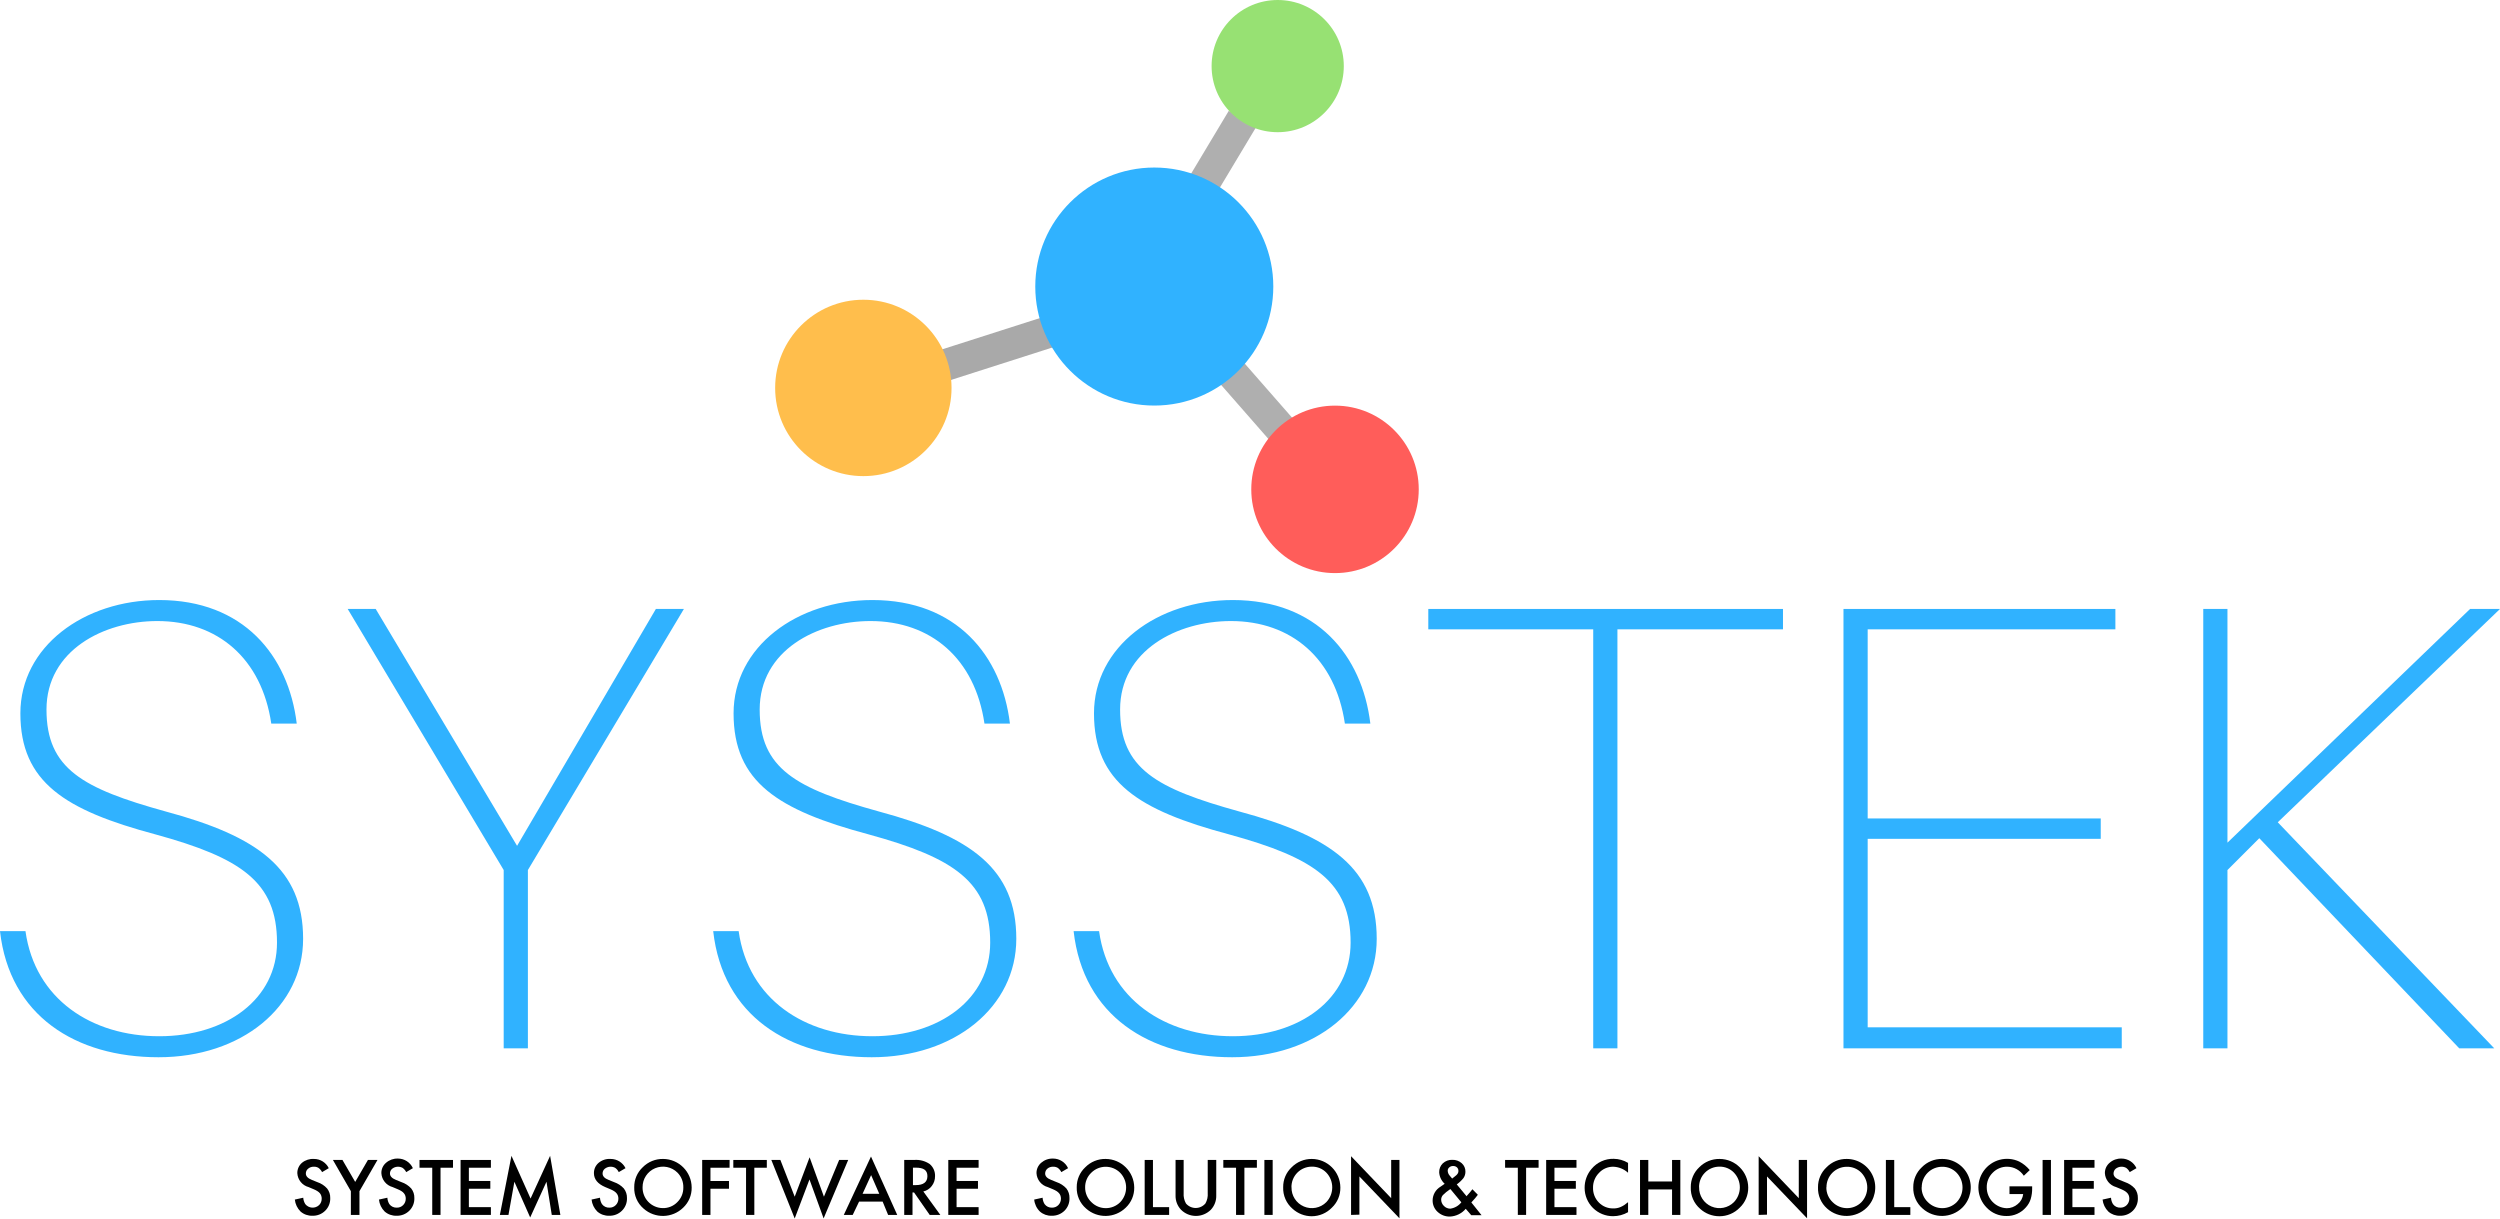
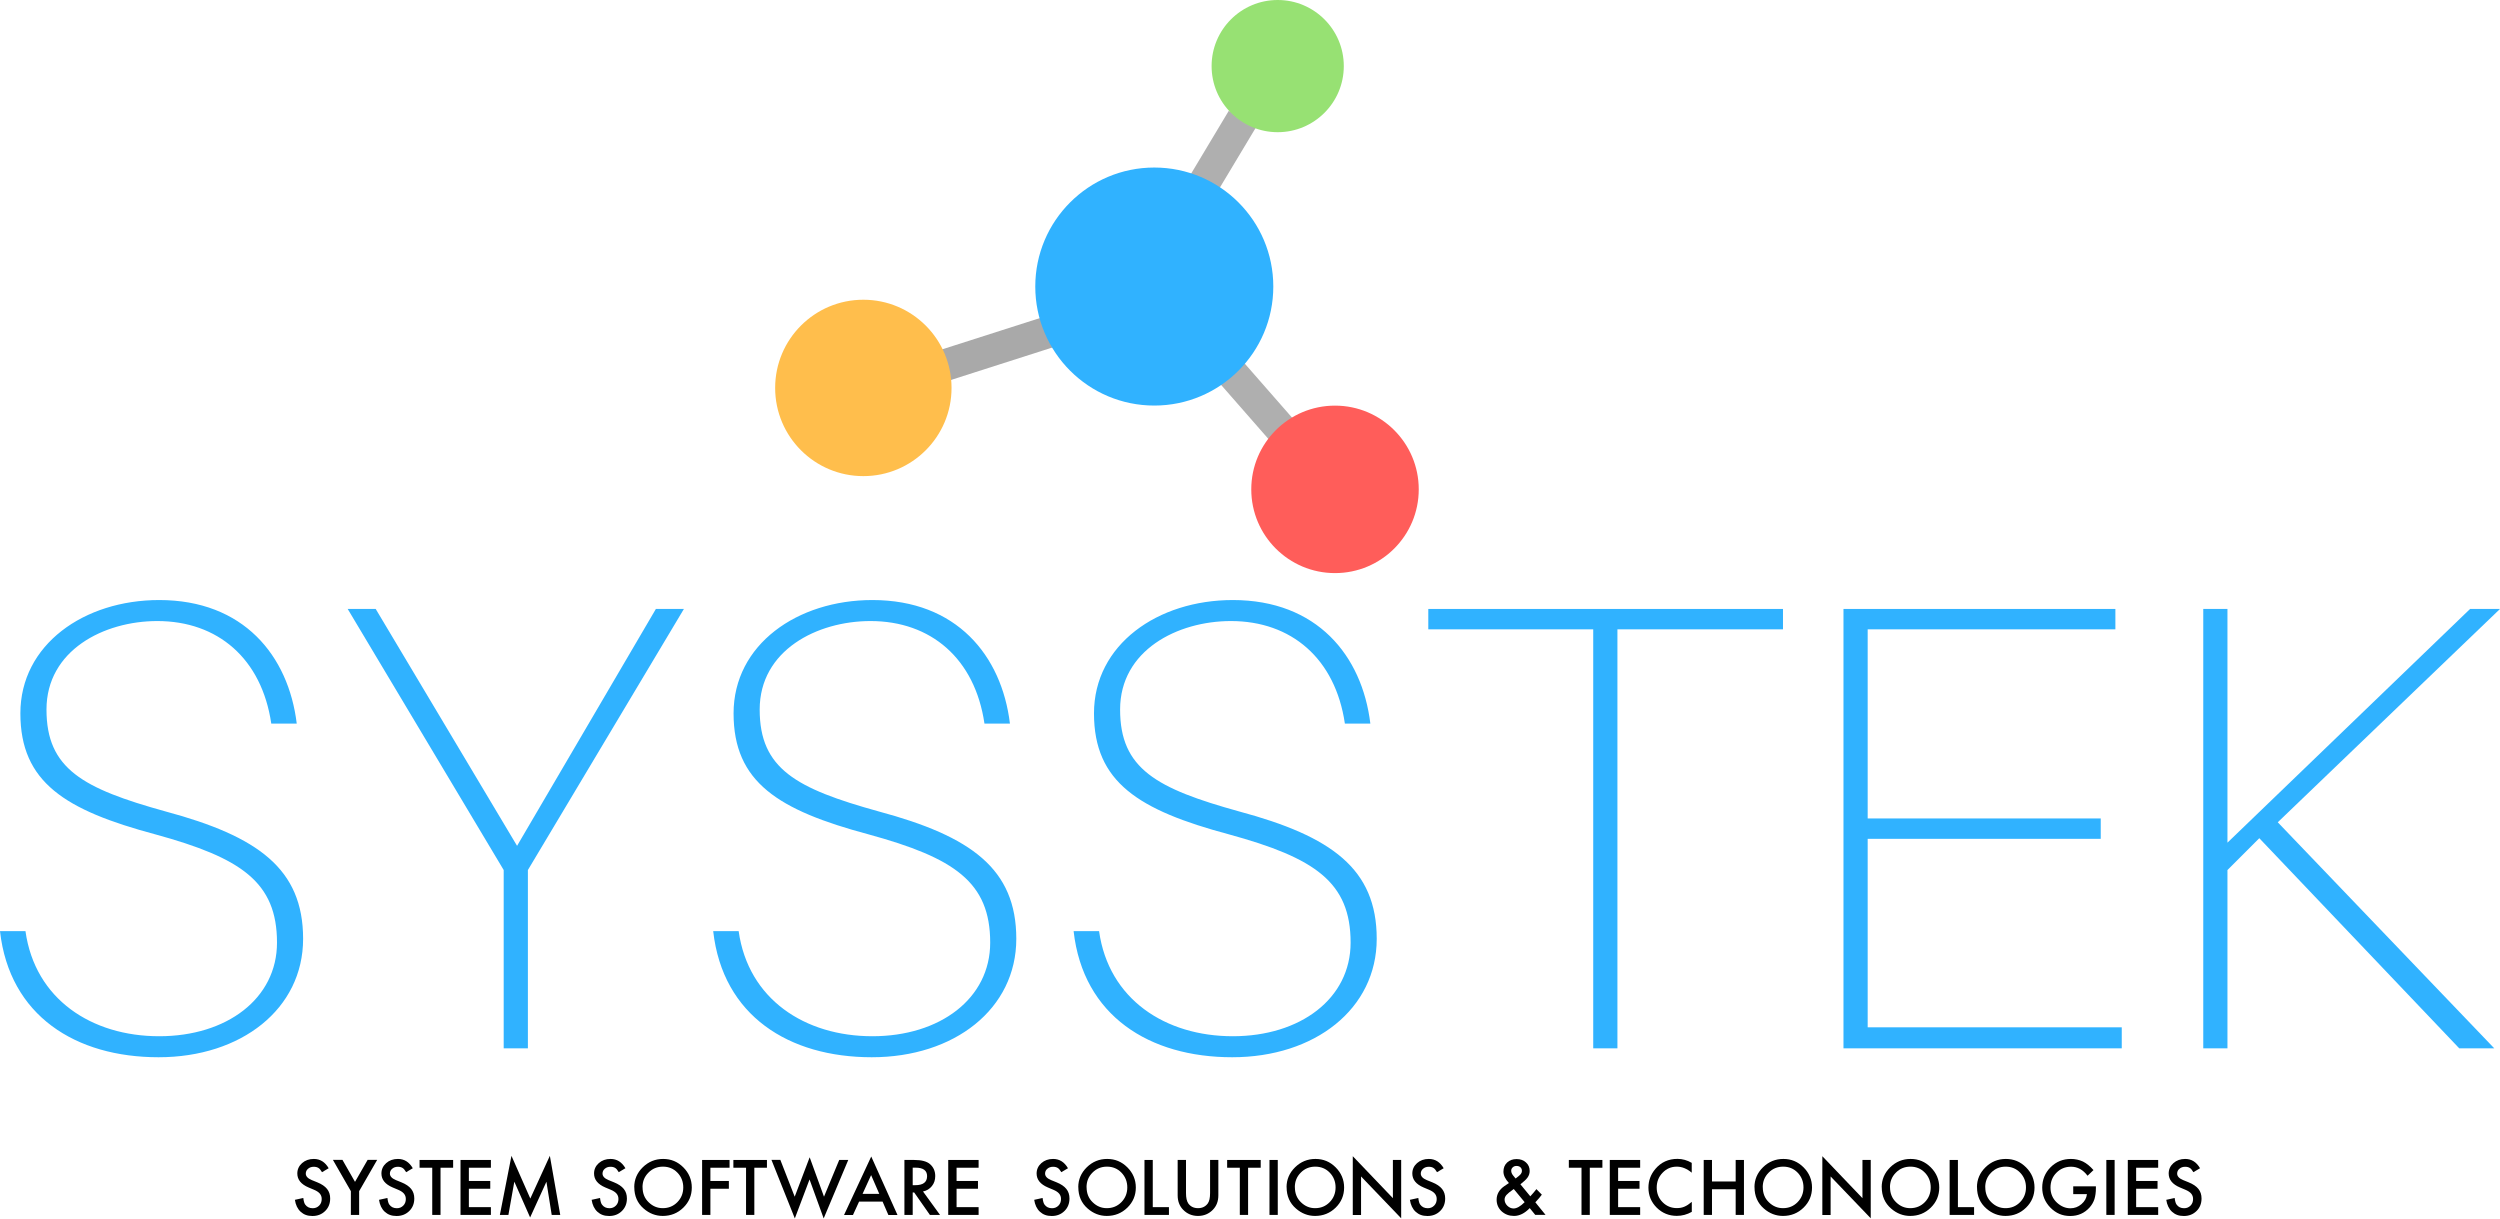
<svg xmlns="http://www.w3.org/2000/svg" viewBox="0 0 392.6 191.35">
  <defs>
-     <style>.cls-1,.cls-2{fill:none;stroke-miterlimit:10;stroke-width:5px;}.cls-1{stroke:#afafaf;}.cls-2{stroke:#a9a9a9;}.cls-3{fill:#97e173;}.cls-4{fill:#30b2ff;}.cls-5{fill:#ffbe4c;}.cls-6{fill:#ff5d5a;}</style>
+     <style>.d{fill:#ffbe4c;}.e{fill:#ff5d5a;}.f{fill:#97e173;}.g{fill:#30b2ff;}.h{stroke:#afafaf;}.h,.i{fill:none;stroke-miterlimit:10;stroke-width:5px;}.i{stroke:#a9a9a9;}</style>
  </defs>
-   <g id="Layer_2" data-name="Layer 2">
-     <g id="Layer_7" data-name="Layer 7">
-       <path d="M167.73,183.45l-1.06.62a1.81,1.81,0,0,0-.56-.67,1.34,1.34,0,0,0-.73-.18,1.31,1.31,0,0,0-.9.31,1,1,0,0,0-.35.76c0,.42.31.76.94,1l.86.35a3.68,3.68,0,0,1,1.54,1,2.36,2.36,0,0,1,.48,1.5,2.65,2.65,0,0,1-.79,2,2.75,2.75,0,0,1-2,.78,2.64,2.64,0,0,1-1.85-.66,3,3,0,0,1-.9-1.88l1.32-.29a2.1,2.1,0,0,0,.31,1,1.36,1.36,0,0,0,1.17.56,1.35,1.35,0,0,0,1-.41,1.43,1.43,0,0,0,.4-1,1.64,1.64,0,0,0-.07-.46,1.26,1.26,0,0,0-.22-.39,1.77,1.77,0,0,0-.38-.33,4.16,4.16,0,0,0-.56-.29l-.84-.35a2.4,2.4,0,0,1-1.77-2.19,2.1,2.1,0,0,1,.74-1.63,2.71,2.71,0,0,1,1.86-.66A2.59,2.59,0,0,1,167.73,183.45Z" />
-       <path d="M169.09,186.44a4.22,4.22,0,0,1,1.34-3.13,4.37,4.37,0,0,1,3.2-1.31,4.52,4.52,0,0,1,4.49,4.49,4.25,4.25,0,0,1-1.33,3.16,4.56,4.56,0,0,1-6.23.14A4.22,4.22,0,0,1,169.09,186.44Zm1.32,0a3.14,3.14,0,0,0,1,2.36,3.19,3.19,0,0,0,4.5,0,3.33,3.33,0,0,0,0-4.63,3.21,3.21,0,0,0-4.54,0A3.11,3.11,0,0,0,170.41,186.45Z" />
-       <path d="M181.06,182.16v7.41h2.54v1.22h-3.84v-8.63Z" />
-       <path d="M185.88,182.16v5.2a2.92,2.92,0,0,0,.36,1.63,2,2,0,0,0,3.06,0,2.85,2.85,0,0,0,.36-1.63v-5.2H191v5.56a3.14,3.14,0,0,1-.84,2.25,3.31,3.31,0,0,1-4.7,0,3.14,3.14,0,0,1-.85-2.25v-5.56Z" />
-       <path d="M195.42,183.38v7.41h-1.31v-7.41h-2v-1.22h5.27v1.22Z" />
-       <path d="M199.86,182.16v8.63h-1.3v-8.63Z" />
-       <path d="M201.51,186.44a4.21,4.21,0,0,1,1.33-3.13A4.39,4.39,0,0,1,206,182a4.51,4.51,0,0,1,4.49,4.49,4.25,4.25,0,0,1-1.33,3.16A4.43,4.43,0,0,1,206,191a4.48,4.48,0,0,1-3-1.16A4.25,4.25,0,0,1,201.51,186.44Zm1.31,0a3.2,3.2,0,0,0,5.47,2.34,3.36,3.36,0,0,0,0-4.63,3.07,3.07,0,0,0-2.27-.94,3.19,3.19,0,0,0-3.21,3.23Z" />
-       <path d="M212.17,190.79v-9.22l6.3,6.59v-6h1.3v9.16l-6.29-6.57v6Z" />
-       <path d="M228.77,186l1.56,1.88,0-.06.47-.53.43-.53.85.87a6,6,0,0,1-.41.52l-.61.68,1.6,2h-1.62l-.86-1a3.46,3.46,0,0,1-2.47,1.22,2.75,2.75,0,0,1-1.94-.73,2.38,2.38,0,0,1-.79-1.82,2.53,2.53,0,0,1,1.25-2.15l.56-.39,0,0,.08-.06a2.65,2.65,0,0,1-.86-1.79,1.88,1.88,0,0,1,.57-1.42,2.09,2.09,0,0,1,1.5-.55,2.12,2.12,0,0,1,1.47.53,1.72,1.72,0,0,1,.58,1.34,1.75,1.75,0,0,1-.31,1A5.49,5.49,0,0,1,228.77,186Zm-1,.73-.08.05a6.9,6.9,0,0,0-1.09.89,1.09,1.09,0,0,0-.28.71,1.39,1.39,0,0,0,.43,1,1.41,1.41,0,0,0,1,.43,2.67,2.67,0,0,0,1.74-1Zm.27-1.65.11-.08a3.91,3.91,0,0,0,.45-.36,1.26,1.26,0,0,0,.26-.26.76.76,0,0,0,.17-.5.74.74,0,0,0-.23-.56.87.87,0,0,0-.61-.21.84.84,0,0,0-.6.22.66.66,0,0,0-.24.53,1.2,1.2,0,0,0,.3.75l.33.39Z" />
-       <path d="M239.66,183.38v7.41h-1.3v-7.41h-2v-1.22h5.26v1.22Z" />
-       <path d="M247.57,183.38h-3.46v2.08h3.36v1.22h-3.36v2.89h3.46v1.22h-4.76v-8.63h4.76Z" />
-       <path d="M255.67,182.62v1.55a3.65,3.65,0,0,0-2.34-.95,3,3,0,0,0-2.25,1,3.21,3.21,0,0,0-.91,2.32,3.17,3.17,0,0,0,.91,2.3,3.06,3.06,0,0,0,2.25.93,2.75,2.75,0,0,0,1.17-.22,4.41,4.41,0,0,0,.56-.3c.19-.13.39-.28.61-.46v1.57a4.73,4.73,0,0,1-2.35.63,4.44,4.44,0,0,1-4.47-4.43,4.51,4.51,0,0,1,1.09-3,4.38,4.38,0,0,1,3.48-1.58A4.46,4.46,0,0,1,255.67,182.62Z" />
-       <path d="M258.85,185.54h3.73v-3.38h1.3v8.63h-1.3v-4h-3.73v4h-1.3v-8.63h1.3Z" />
-       <path d="M265.52,186.44a4.21,4.21,0,0,1,1.33-3.13,4.39,4.39,0,0,1,3.2-1.31,4.51,4.51,0,0,1,4.49,4.49,4.25,4.25,0,0,1-1.33,3.16A4.43,4.43,0,0,1,270,191a4.48,4.48,0,0,1-3-1.16A4.25,4.25,0,0,1,265.52,186.44Zm1.31,0a3.2,3.2,0,0,0,5.47,2.34,3.36,3.36,0,0,0,0-4.63,3.07,3.07,0,0,0-2.27-.94,3.19,3.19,0,0,0-3.21,3.23Z" />
-       <path d="M276.18,190.79v-9.22l6.3,6.59v-6h1.3v9.16l-6.29-6.57v6Z" />
-       <path d="M285.5,186.44a4.22,4.22,0,0,1,1.34-3.13A4.35,4.35,0,0,1,290,182a4.47,4.47,0,0,1,3.16,7.65,4.56,4.56,0,0,1-6.23.14A4.22,4.22,0,0,1,285.5,186.44Zm1.31,0a3.14,3.14,0,0,0,1,2.36,3.19,3.19,0,0,0,4.5,0,3.36,3.36,0,0,0,0-4.63,3.07,3.07,0,0,0-2.27-.94,3.19,3.19,0,0,0-3.21,3.23Z" />
-       <path d="M297.47,182.16v7.41H300v1.22h-3.84v-8.63Z" />
-       <path d="M300.46,186.44a4.22,4.22,0,0,1,1.34-3.13A4.35,4.35,0,0,1,305,182a4.47,4.47,0,0,1,3.16,7.65,4.56,4.56,0,0,1-6.23.14A4.22,4.22,0,0,1,300.46,186.44Zm1.31,0a3.14,3.14,0,0,0,1,2.36,3.19,3.19,0,0,0,4.5,0,3.36,3.36,0,0,0,0-4.63,3.07,3.07,0,0,0-2.27-.94,3.19,3.19,0,0,0-3.21,3.23Z" />
-       <path d="M315.57,186.3h3.56v.28a5.6,5.6,0,0,1-.23,1.72,3.5,3.5,0,0,1-.75,1.3,3.92,3.92,0,0,1-3.06,1.36,4.2,4.2,0,0,1-3.1-1.31,4.5,4.5,0,0,1,5.11-7.24,5.32,5.32,0,0,1,1.65,1.34l-.93.89a3.14,3.14,0,0,0-2.59-1.42,3.11,3.11,0,0,0-2.3.95,3.14,3.14,0,0,0-.93,2.32,3.26,3.26,0,0,0,3.13,3.25,2.6,2.6,0,0,0,1.73-.65,2.33,2.33,0,0,0,.86-1.57h-2.15Z" />
-       <path d="M322.08,182.16v8.63h-1.31v-8.63Z" />
-       <path d="M328.92,183.38h-3.47v2.08h3.36v1.22h-3.36v2.89h3.47v1.22h-4.77v-8.63h4.77Z" />
-       <path d="M335.51,183.45l-1.06.62a1.81,1.81,0,0,0-.56-.67,1.51,1.51,0,0,0-1.63.13,1,1,0,0,0-.35.76c0,.42.31.76.94,1l.86.35a3.68,3.68,0,0,1,1.54,1,2.36,2.36,0,0,1,.48,1.5,2.65,2.65,0,0,1-.79,2,2.74,2.74,0,0,1-2,.78,2.64,2.64,0,0,1-1.85-.66,3.1,3.1,0,0,1-.9-1.88l1.32-.29a2.21,2.21,0,0,0,.31,1,1.36,1.36,0,0,0,1.17.56,1.35,1.35,0,0,0,1-.41,1.43,1.43,0,0,0,.4-1,1.64,1.64,0,0,0-.07-.46,1.26,1.26,0,0,0-.22-.39,1.77,1.77,0,0,0-.38-.33,4.16,4.16,0,0,0-.56-.29l-.84-.35a2.4,2.4,0,0,1-1.77-2.19,2.08,2.08,0,0,1,.75-1.63,2.67,2.67,0,0,1,1.85-.66A2.59,2.59,0,0,1,335.51,183.45Z" />
-       <path d="M51.63,183.45l-1.05.62a1.82,1.82,0,0,0-.57-.67,1.28,1.28,0,0,0-.72-.18,1.31,1.31,0,0,0-.9.31.94.94,0,0,0-.36.76c0,.42.32.76.94,1l.86.35a3.56,3.56,0,0,1,1.54,1,2.31,2.31,0,0,1,.49,1.5,2.65,2.65,0,0,1-.8,2,2.71,2.71,0,0,1-2,.78,2.68,2.68,0,0,1-1.86-.66,3.1,3.1,0,0,1-.9-1.88l1.32-.29a2.19,2.19,0,0,0,.32,1,1.48,1.48,0,0,0,2.18.15,1.39,1.39,0,0,0,.4-1,1.35,1.35,0,0,0-.07-.46,1.23,1.23,0,0,0-.21-.39,1.62,1.62,0,0,0-.39-.33,3.22,3.22,0,0,0-.56-.29l-.83-.35a2.4,2.4,0,0,1-1.77-2.19,2.1,2.1,0,0,1,.74-1.63A2.69,2.69,0,0,1,49.3,182,2.57,2.57,0,0,1,51.63,183.45Z" />
-       <path d="M55.1,187.06l-2.82-4.9h1.5l2,3.45,2-3.45h1.5l-2.83,4.9v3.73H55.1Z" />
-       <path d="M64.84,183.45l-1.05.62a1.82,1.82,0,0,0-.57-.67,1.49,1.49,0,0,0-1.62.13.94.94,0,0,0-.36.76c0,.42.32.76.94,1l.86.35a3.62,3.62,0,0,1,1.54,1,2.31,2.31,0,0,1,.49,1.5,2.65,2.65,0,0,1-.8,2,2.71,2.71,0,0,1-2,.78,2.68,2.68,0,0,1-1.86-.66,3.1,3.1,0,0,1-.9-1.88l1.32-.29a2.21,2.21,0,0,0,.31,1,1.37,1.37,0,0,0,1.18.56,1.34,1.34,0,0,0,1-.41,1.39,1.39,0,0,0,.4-1,1.35,1.35,0,0,0-.07-.46,1.09,1.09,0,0,0-.22-.39,1.39,1.39,0,0,0-.38-.33,3.22,3.22,0,0,0-.56-.29l-.83-.35a2.4,2.4,0,0,1-1.77-2.19,2.07,2.07,0,0,1,.74-1.63,2.69,2.69,0,0,1,1.85-.66A2.58,2.58,0,0,1,64.84,183.45Z" />
-       <path d="M69.18,183.38v7.41h-1.3v-7.41h-2v-1.22h5.26v1.22Z" />
-       <path d="M77.09,183.38H73.63v2.08H77v1.22H73.63v2.89h3.46v1.22H72.33v-8.63h4.76Z" />
-       <path d="M78.5,190.79l1.82-9.28,3,6.71,3.07-6.71L88,190.79H86.65l-.83-5.21-2.56,5.61-2.48-5.61-.93,5.21Z" />
-       <path d="M98.23,183.45l-1.06.62a1.72,1.72,0,0,0-.56-.67,1.49,1.49,0,0,0-1.62.13.94.94,0,0,0-.36.76c0,.42.31.76.94,1l.86.35a3.68,3.68,0,0,1,1.54,1,2.37,2.37,0,0,1,.49,1.5,2.65,2.65,0,0,1-.8,2,2.71,2.71,0,0,1-2,.78,2.68,2.68,0,0,1-1.86-.66,3.1,3.1,0,0,1-.9-1.88l1.32-.29a2.21,2.21,0,0,0,.31,1,1.37,1.37,0,0,0,1.18.56,1.34,1.34,0,0,0,1-.41,1.39,1.39,0,0,0,.4-1,1.35,1.35,0,0,0-.07-.46,1.26,1.26,0,0,0-.22-.39,1.56,1.56,0,0,0-.38-.33,3.63,3.63,0,0,0-.56-.29l-.83-.35c-1.18-.5-1.78-1.23-1.78-2.19a2.08,2.08,0,0,1,.75-1.63A2.67,2.67,0,0,1,95.9,182,2.59,2.59,0,0,1,98.23,183.45Z" />
-       <path d="M99.6,186.44a4.21,4.21,0,0,1,1.33-3.13,4.39,4.39,0,0,1,3.2-1.31,4.51,4.51,0,0,1,4.49,4.49,4.25,4.25,0,0,1-1.33,3.16,4.56,4.56,0,0,1-6.23.14A4.22,4.22,0,0,1,99.6,186.44Zm1.31,0a3.21,3.21,0,0,0,3.17,3.28,3.08,3.08,0,0,0,2.29-.94,3.14,3.14,0,0,0,.94-2.31,3.19,3.19,0,0,0-.92-2.32,3.21,3.21,0,0,0-5.48,2.29Z" />
-       <path d="M114.57,183.38h-3v2.08h2.91v1.22h-2.91v4.11h-1.3v-8.63h4.31Z" />
-       <path d="M118.46,183.38v7.41h-1.3v-7.41h-2v-1.22h5.26v1.22Z" />
-       <path d="M122.55,182.16l2.25,5.77,2.34-6.19,2.25,6.19,2.39-5.77h1.42l-3.86,9.18-2.22-6.12-2.32,6.13-3.67-9.19Z" />
-       <path d="M138.61,188.7h-3.7l-1,2.09h-1.4l4.27-9.17,4.12,9.17h-1.43Zm-.53-1.23-1.28-2.93-1.34,2.93Z" />
-       <path d="M145,187.11l2.67,3.68H146l-2.46-3.53h-.24v3.53H142v-8.63h1.53a3.81,3.81,0,0,1,2.47.64,2.37,2.37,0,0,1,.84,1.89,2.47,2.47,0,0,1-.53,1.58A2.32,2.32,0,0,1,145,187.11Zm-1.63-1h.42c1.23,0,1.85-.47,1.85-1.41s-.6-1.33-1.8-1.33h-.47Z" />
-       <path d="M153.68,183.38h-3.46v2.08h3.36v1.22h-3.36v2.89h3.46v1.22h-4.76v-8.63h4.76Z" />
-       <line class="cls-1" x1="195.11" y1="18.69" x2="188.88" y2="29.08" />
-       <line class="cls-2" x1="148.04" y1="57.46" x2="165.35" y2="51.92" />
-       <line class="cls-1" x1="193.38" y1="58.5" x2="203.08" y2="69.58" />
-       <circle class="cls-3" cx="200.65" cy="10.38" r="10.38" />
-       <circle class="cls-4" cx="181.27" cy="45" r="18.69" />
-       <circle class="cls-5" cx="135.58" cy="60.92" r="13.85" />
-       <circle class="cls-6" cx="209.65" cy="76.85" r="13.15" />
-       <path class="cls-4" d="M46.6,113.63h-4c-1.5-10.2-8.4-16.1-17.9-16.1-8.4,0-17.4,4.6-17.4,13.9s5.7,12.4,18.7,16c14.5,3.9,21.6,9,21.6,20,0,10.7-9.7,18.6-22.7,18.6S1.5,159.53,0,146.23H4c1.5,10.7,10.4,16.5,21,16.5s18.5-5.9,18.5-14.7c0-9.5-5.6-13.3-19.1-17-14.2-3.8-21.2-8.2-21.2-19,0-10.5,10-17.8,21.8-17.8C38.2,94.23,45.3,102.93,46.6,113.63Z" />
-       <path class="cls-4" d="M82.9,164.63H79.1v-28l-24.5-41H59l22.2,37.2L103,95.63h4.4l-24.5,41Z" />
-       <path class="cls-4" d="M158.6,113.63h-4c-1.5-10.2-8.4-16.1-17.9-16.1-8.4,0-17.4,4.6-17.4,13.9s5.7,12.4,18.7,16c14.5,3.9,21.6,9,21.6,20,0,10.7-9.7,18.6-22.7,18.6s-23.4-6.5-24.9-19.8h4c1.5,10.7,10.4,16.5,21,16.5s18.5-5.9,18.5-14.7c0-9.5-5.6-13.3-19.1-17-14.2-3.8-21.2-8.2-21.2-19,0-10.5,10-17.8,21.8-17.8C150.2,94.23,157.3,102.93,158.6,113.63Z" />
-       <path class="cls-4" d="M215.2,113.63h-4c-1.5-10.2-8.4-16.1-17.9-16.1-8.4,0-17.4,4.6-17.4,13.9s5.7,12.4,18.7,16c14.5,3.9,21.6,9,21.6,20,0,10.7-9.7,18.6-22.7,18.6s-23.4-6.5-24.9-19.8h4c1.5,10.7,10.4,16.5,21,16.5s18.5-5.9,18.5-14.7c0-9.5-5.6-13.3-19.1-17-14.2-3.8-21.2-8.2-21.2-19,0-10.5,10-17.8,21.8-17.8C206.8,94.23,213.9,102.93,215.2,113.63Z" />
-       <path class="cls-4" d="M254,98.83v65.8h-3.8V98.83H224.3v-3.2H280v3.2Z" />
-       <path class="cls-4" d="M333.2,164.63H289.5v-69h42.7v3.2H293.3v29.7h36.6v3.2H293.3v29.6h39.9Z" />
-       <path class="cls-4" d="M391.7,164.63h-5.5l-31.4-33-5,5v28H346v-69h3.8v36.7l38.1-36.7h4.7l-34.9,33.5Z" />
+   <g id="a" />
+   <g id="b">
+     <g id="c">
+       <g>
+         <path d="M167.73,183.45l-1.06,.63c-.2-.34-.39-.57-.57-.67-.19-.12-.43-.18-.72-.18-.36,0-.66,.1-.9,.31-.24,.2-.36,.46-.36,.76,0,.42,.31,.76,.94,1.02l.86,.35c.7,.28,1.21,.63,1.54,1.04s.49,.91,.49,1.5c0,.79-.26,1.45-.79,1.97-.53,.52-1.2,.78-1.99,.78s-1.37-.22-1.86-.67c-.48-.44-.78-1.07-.9-1.87l1.32-.29c.06,.51,.16,.86,.31,1.05,.27,.37,.66,.56,1.17,.56,.41,0,.74-.14,1.01-.41s.4-.62,.4-1.03c0-.17-.02-.32-.07-.46-.05-.14-.12-.27-.22-.39s-.23-.23-.38-.33-.34-.2-.56-.29l-.83-.35c-1.18-.5-1.77-1.23-1.77-2.19,0-.65,.25-1.19,.74-1.63,.5-.44,1.11-.66,1.85-.66,1,0,1.77,.49,2.33,1.45Z" />
+         <path d="M226.73,183.45l-1.06,.63c-.2-.34-.39-.57-.57-.67-.19-.12-.43-.18-.72-.18-.36,0-.66,.1-.9,.31-.24,.2-.36,.46-.36,.76,0,.42,.31,.76,.94,1.02l.86,.35c.7,.28,1.21,.63,1.54,1.04s.49,.91,.49,1.5c0,.79-.26,1.45-.79,1.97-.53,.52-1.2,.78-1.99,.78s-1.37-.22-1.86-.67c-.48-.44-.78-1.07-.9-1.87l1.32-.29c.06,.51,.16,.86,.31,1.05,.27,.37,.66,.56,1.17,.56,.41,0,.74-.14,1.01-.41s.4-.62,.4-1.03c0-.17-.02-.32-.07-.46-.05-.14-.12-.27-.22-.39s-.23-.23-.38-.33-.34-.2-.56-.29l-.83-.35c-1.18-.5-1.77-1.23-1.77-2.19,0-.65,.25-1.19,.74-1.63,.5-.44,1.11-.66,1.85-.66,1,0,1.77,.49,2.33,1.45Z" />
+         <path d="M169.33,186.44c0-1.21,.45-2.26,1.34-3.13,.89-.87,1.95-1.31,3.2-1.31s2.29,.44,3.17,1.32c.88,.88,1.33,1.94,1.33,3.17s-.44,2.29-1.33,3.16c-.89,.87-1.97,1.3-3.23,1.3-1.11,0-2.12-.39-3-1.16-.98-.85-1.47-1.97-1.47-3.36Zm1.31,.02c0,.95,.32,1.74,.96,2.35,.64,.62,1.37,.92,2.21,.92,.91,0,1.67-.31,2.29-.94,.62-.63,.93-1.41,.93-2.32s-.31-1.69-.92-2.32c-.61-.63-1.37-.94-2.27-.94s-1.66,.31-2.28,.94c-.62,.62-.93,1.38-.93,2.29Z" />
+         <path d="M181.03,182.16v7.41h2.54v1.22h-3.84v-8.63h1.3Z" />
+         <path d="M186.25,182.16v5.2c0,.74,.12,1.28,.36,1.63,.36,.5,.87,.74,1.53,.74s1.17-.25,1.53-.74c.24-.33,.36-.88,.36-1.63v-5.2h1.3v5.56c0,.91-.28,1.66-.85,2.25-.64,.66-1.42,.98-2.35,.98s-1.71-.33-2.34-.98c-.57-.59-.85-1.34-.85-2.25v-5.56h1.3Z" />
+         <path d="M196,183.38v7.41h-1.3v-7.41h-1.99v-1.22h5.27v1.22h-1.98Z" />
+         <path d="M200.66,182.16v8.63h-1.3v-8.63h1.3Z" />
+         <path d="M202.04,186.44c0-1.21,.45-2.26,1.34-3.13,.89-.87,1.95-1.31,3.2-1.31s2.29,.44,3.17,1.32c.88,.88,1.33,1.94,1.33,3.17s-.44,2.29-1.33,3.16c-.89,.87-1.97,1.3-3.23,1.3-1.11,0-2.12-.39-3-1.16-.98-.85-1.47-1.97-1.47-3.36Zm1.31,.02c0,.95,.32,1.74,.96,2.35,.64,.62,1.37,.92,2.21,.92,.91,0,1.67-.31,2.29-.94,.62-.63,.93-1.41,.93-2.32s-.31-1.69-.92-2.32c-.61-.63-1.37-.94-2.27-.94s-1.66,.31-2.28,.94c-.62,.62-.93,1.38-.93,2.29Z" />
+         <path d="M212.44,190.79v-9.22l6.3,6.59v-6h1.3v9.16l-6.3-6.57v6.05h-1.3Z" />
+         <path d="M238.77,185.99l1.55,1.88,.05-.06c.17-.18,.33-.36,.48-.54s.29-.35,.43-.53l.85,.87c-.1,.15-.24,.32-.41,.52-.17,.2-.37,.42-.61,.68l1.6,1.97h-1.62l-.86-1.06c-.79,.82-1.61,1.23-2.47,1.23-.76,0-1.41-.24-1.95-.73-.52-.49-.78-1.1-.78-1.82,0-.86,.41-1.58,1.24-2.15l.57-.38s.02-.01,.04-.03,.04-.04,.08-.06c-.57-.61-.86-1.21-.86-1.79s.19-1.06,.57-1.42c.39-.37,.89-.55,1.5-.55s1.08,.18,1.47,.53c.39,.35,.58,.8,.58,1.34,0,.37-.11,.71-.32,1.01-.21,.3-.59,.66-1.13,1.08Zm-1.04,.73l-.07,.05c-.53,.37-.9,.67-1.09,.89-.19,.22-.29,.46-.29,.71,0,.36,.14,.69,.43,.98,.3,.29,.63,.43,.98,.43,.5,0,1.08-.33,1.74-.99l-1.71-2.07Zm.28-1.65l.11-.08c.18-.14,.33-.26,.45-.36s.21-.19,.26-.26c.11-.14,.17-.31,.17-.51,0-.23-.08-.41-.23-.55-.15-.14-.36-.21-.62-.21-.24,0-.43,.07-.59,.22-.16,.14-.24,.32-.24,.53,0,.25,.1,.5,.3,.75l.32,.39s.03,.05,.07,.08Z" />
+         <path d="M249.66,183.38v7.41h-1.3v-7.41h-1.99v-1.22h5.27v1.22h-1.98Z" />
+         <path d="M257.57,183.38h-3.46v2.08h3.36v1.22h-3.36v2.89h3.46v1.22h-4.77v-8.63h4.77v1.22Z" />
+         <path d="M265.67,182.62v1.54c-.75-.63-1.53-.95-2.34-.95-.89,0-1.63,.32-2.24,.96-.61,.63-.92,1.41-.92,2.33s.31,1.67,.92,2.29c.61,.62,1.36,.93,2.25,.93,.46,0,.85-.08,1.17-.22,.18-.07,.37-.18,.56-.3,.19-.13,.39-.28,.61-.46v1.57c-.75,.42-1.53,.63-2.35,.63-1.23,0-2.29-.43-3.16-1.29-.87-.87-1.3-1.92-1.3-3.14,0-1.1,.36-2.08,1.09-2.94,.89-1.05,2.05-1.58,3.47-1.58,.78,0,1.53,.21,2.25,.63Z" />
+         <path d="M268.85,185.54h3.72v-3.38h1.3v8.63h-1.3v-4.03h-3.72v4.03h-1.3v-8.63h1.3v3.38Z" />
+         <path d="M275.52,186.44c0-1.21,.45-2.26,1.34-3.13,.89-.87,1.95-1.31,3.2-1.31s2.29,.44,3.17,1.32c.88,.88,1.33,1.94,1.33,3.17s-.44,2.29-1.33,3.16c-.89,.87-1.97,1.3-3.23,1.3-1.11,0-2.12-.39-3-1.16-.98-.85-1.47-1.97-1.47-3.36Zm1.31,.02c0,.95,.32,1.74,.96,2.35,.64,.62,1.37,.92,2.21,.92,.91,0,1.67-.31,2.29-.94,.62-.63,.93-1.41,.93-2.32s-.31-1.69-.92-2.32c-.61-.63-1.37-.94-2.27-.94s-1.66,.31-2.28,.94c-.62,.62-.93,1.38-.93,2.29Z" />
+         <path d="M286.18,190.79v-9.22l6.3,6.59v-6h1.3v9.16l-6.3-6.57v6.05h-1.3Z" />
+         <path d="M295.5,186.44c0-1.21,.45-2.26,1.34-3.13,.89-.87,1.95-1.31,3.2-1.31s2.29,.44,3.17,1.32c.88,.88,1.33,1.94,1.33,3.17s-.44,2.29-1.33,3.16c-.89,.87-1.97,1.3-3.23,1.3-1.11,0-2.12-.39-3-1.16-.98-.85-1.47-1.97-1.47-3.36Zm1.31,.02c0,.95,.32,1.74,.96,2.35,.64,.62,1.37,.92,2.21,.92,.91,0,1.67-.31,2.29-.94,.62-.63,.93-1.41,.93-2.32s-.31-1.69-.92-2.32c-.61-.63-1.37-.94-2.27-.94s-1.66,.31-2.28,.94c-.62,.62-.93,1.38-.93,2.29Z" />
+         <path d="M307.47,182.16v7.41h2.54v1.22h-3.84v-8.63h1.3Z" />
+         <path d="M310.46,186.44c0-1.21,.45-2.26,1.34-3.13,.89-.87,1.95-1.31,3.2-1.31s2.29,.44,3.17,1.32c.88,.88,1.33,1.94,1.33,3.17s-.44,2.29-1.33,3.16c-.89,.87-1.97,1.3-3.23,1.3-1.11,0-2.12-.39-3-1.16-.98-.85-1.47-1.97-1.47-3.36Zm1.31,.02c0,.95,.32,1.74,.96,2.35,.64,.62,1.37,.92,2.21,.92,.91,0,1.67-.31,2.29-.94,.62-.63,.93-1.41,.93-2.32s-.31-1.69-.92-2.32c-.61-.63-1.37-.94-2.27-.94s-1.66,.31-2.28,.94c-.62,.62-.93,1.38-.93,2.29Z" />
+         <path d="M325.57,186.3h3.57v.29c0,.65-.08,1.22-.23,1.72-.15,.46-.4,.9-.75,1.3-.8,.9-1.82,1.35-3.06,1.35s-2.24-.44-3.1-1.31c-.86-.88-1.29-1.93-1.29-3.15s.44-2.32,1.31-3.19c.88-.88,1.94-1.31,3.2-1.31,.67,0,1.3,.14,1.89,.41,.56,.28,1.11,.72,1.65,1.34l-.93,.89c-.71-.94-1.57-1.42-2.59-1.42-.91,0-1.68,.32-2.3,.95-.62,.62-.93,1.39-.93,2.33s.34,1.75,1.03,2.38c.64,.58,1.34,.87,2.1,.87,.64,0,1.22-.21,1.73-.65,.51-.44,.8-.96,.86-1.57h-2.15v-1.23Z" />
+         <path d="M332.08,182.16v8.63h-1.3v-8.63h1.3Z" />
+         <path d="M338.92,183.38h-3.46v2.08h3.36v1.22h-3.36v2.89h3.46v1.22h-4.77v-8.63h4.77v1.22Z" />
+         <path d="M345.51,183.45l-1.06,.63c-.2-.34-.39-.57-.57-.67-.19-.12-.43-.18-.72-.18-.36,0-.66,.1-.9,.31-.24,.2-.36,.46-.36,.76,0,.42,.31,.76,.94,1.02l.86,.35c.7,.28,1.21,.63,1.54,1.04s.49,.91,.49,1.5c0,.79-.26,1.45-.79,1.97-.53,.52-1.2,.78-1.99,.78s-1.37-.22-1.86-.67c-.48-.44-.78-1.07-.9-1.87l1.32-.29c.06,.51,.16,.86,.31,1.05,.27,.37,.66,.56,1.17,.56,.41,0,.74-.14,1.01-.41s.4-.62,.4-1.03c0-.17-.02-.32-.07-.46-.05-.14-.12-.27-.22-.39s-.23-.23-.38-.33-.34-.2-.56-.29l-.83-.35c-1.18-.5-1.77-1.23-1.77-2.19,0-.65,.25-1.19,.74-1.63,.5-.44,1.11-.66,1.85-.66,1,0,1.77,.49,2.33,1.45Z" />
+       </g>
+       <g>
+         <path d="M51.63,183.45l-1.06,.63c-.2-.34-.39-.57-.57-.67-.19-.12-.43-.18-.72-.18-.36,0-.66,.1-.9,.31-.24,.2-.36,.46-.36,.76,0,.42,.31,.76,.94,1.02l.86,.35c.7,.28,1.21,.63,1.54,1.04s.49,.91,.49,1.5c0,.79-.26,1.45-.79,1.97-.53,.52-1.2,.78-1.99,.78s-1.37-.22-1.86-.67c-.48-.44-.78-1.07-.9-1.87l1.32-.29c.06,.51,.16,.86,.31,1.05,.27,.37,.66,.56,1.17,.56,.41,0,.74-.14,1.01-.41s.4-.62,.4-1.03c0-.17-.02-.32-.07-.46-.05-.14-.12-.27-.22-.39s-.23-.23-.38-.33-.34-.2-.56-.29l-.83-.35c-1.18-.5-1.77-1.23-1.77-2.19,0-.65,.25-1.19,.74-1.63,.5-.44,1.11-.66,1.85-.66,1,0,1.77,.49,2.33,1.45Z" />
+         <path d="M55.1,187.06l-2.82-4.91h1.5l1.97,3.45,1.98-3.45h1.5l-2.83,4.91v3.73h-1.3v-3.73Z" />
+         <path d="M64.84,183.45l-1.06,.63c-.2-.34-.39-.57-.57-.67-.19-.12-.43-.18-.72-.18-.36,0-.66,.1-.9,.31-.24,.2-.36,.46-.36,.76,0,.42,.31,.76,.94,1.02l.86,.35c.7,.28,1.21,.63,1.54,1.04s.49,.91,.49,1.5c0,.79-.26,1.45-.79,1.97-.53,.52-1.2,.78-1.99,.78s-1.37-.22-1.86-.67c-.48-.44-.78-1.07-.9-1.87l1.32-.29c.06,.51,.16,.86,.31,1.05,.27,.37,.66,.56,1.17,.56,.41,0,.74-.14,1.01-.41s.4-.62,.4-1.03c0-.17-.02-.32-.07-.46-.05-.14-.12-.27-.22-.39s-.23-.23-.38-.33-.34-.2-.56-.29l-.83-.35c-1.18-.5-1.77-1.23-1.77-2.19,0-.65,.25-1.19,.74-1.63,.5-.44,1.11-.66,1.85-.66,1,0,1.77,.49,2.33,1.45Z" />
+         <path d="M69.18,183.38v7.41h-1.3v-7.41h-1.99v-1.22h5.27v1.22h-1.98Z" />
+         <path d="M77.09,183.38h-3.46v2.08h3.36v1.22h-3.36v2.89h3.46v1.22h-4.77v-8.63h4.77v1.22Z" />
+         <path d="M78.5,190.79l1.82-9.28,2.96,6.71,3.07-6.71,1.63,9.28h-1.34l-.83-5.21-2.56,5.61-2.48-5.62-.93,5.22h-1.35Z" />
+         <path d="M98.23,183.45l-1.06,.63c-.2-.34-.39-.57-.57-.67-.19-.12-.43-.18-.72-.18-.36,0-.66,.1-.9,.31-.24,.2-.36,.46-.36,.76,0,.42,.31,.76,.94,1.02l.86,.35c.7,.28,1.21,.63,1.54,1.04s.49,.91,.49,1.5c0,.79-.26,1.45-.79,1.97-.53,.52-1.2,.78-1.99,.78s-1.37-.22-1.86-.67c-.48-.44-.78-1.07-.9-1.87l1.32-.29c.06,.51,.16,.86,.31,1.05,.27,.37,.66,.56,1.17,.56,.41,0,.74-.14,1.01-.41s.4-.62,.4-1.03c0-.17-.02-.32-.07-.46-.05-.14-.12-.27-.22-.39s-.23-.23-.38-.33-.34-.2-.56-.29l-.83-.35c-1.18-.5-1.77-1.23-1.77-2.19,0-.65,.25-1.19,.74-1.63,.5-.44,1.11-.66,1.85-.66,1,0,1.77,.49,2.33,1.45Z" />
+         <path d="M99.6,186.44c0-1.21,.45-2.26,1.34-3.13,.89-.87,1.95-1.31,3.2-1.31s2.29,.44,3.17,1.32c.88,.88,1.33,1.94,1.33,3.17s-.44,2.29-1.33,3.16c-.89,.87-1.97,1.3-3.23,1.3-1.11,0-2.12-.39-3-1.16-.98-.85-1.47-1.97-1.47-3.36Zm1.31,.02c0,.95,.32,1.74,.96,2.35,.64,.62,1.37,.92,2.21,.92,.91,0,1.67-.31,2.29-.94,.62-.63,.93-1.41,.93-2.32s-.31-1.69-.92-2.32c-.61-.63-1.37-.94-2.27-.94s-1.66,.31-2.28,.94c-.62,.62-.93,1.38-.93,2.29Z" />
+         <path d="M114.57,183.38h-3.01v2.08h2.9v1.22h-2.9v4.11h-1.3v-8.63h4.31v1.22Z" />
+         <path d="M118.46,183.38v7.41h-1.3v-7.41h-1.99v-1.22h5.27v1.22h-1.98Z" />
+         <path d="M122.55,182.16l2.25,5.77,2.35-6.19,2.25,6.19,2.39-5.77h1.42l-3.86,9.18-2.22-6.12-2.31,6.12-3.67-9.19h1.42Z" />
+         <path d="M138.61,188.7h-3.7l-.96,2.1h-1.4l4.27-9.18,4.12,9.18h-1.43l-.91-2.1Zm-.53-1.22l-1.28-2.94-1.34,2.94h2.62Z" />
+         <path d="M144.95,187.11l2.67,3.68h-1.59l-2.47-3.53h-.23v3.53h-1.3v-8.63h1.53c1.14,0,1.96,.21,2.47,.64,.56,.48,.84,1.11,.84,1.89,0,.61-.17,1.14-.53,1.58s-.81,.72-1.39,.84Zm-1.62-.99h.41c1.23,0,1.85-.47,1.85-1.42,0-.88-.6-1.33-1.8-1.33h-.46v2.74Z" />
+         <path d="M153.68,183.38h-3.46v2.08h3.36v1.22h-3.36v2.89h3.46v1.22h-4.77v-8.63h4.77v1.22Z" />
+       </g>
+       <g>
+         <line class="h" x1="195.11" y1="18.69" x2="188.88" y2="29.08" />
+         <line class="i" x1="148.04" y1="57.46" x2="165.35" y2="51.92" />
+         <line class="h" x1="193.38" y1="58.5" x2="203.08" y2="69.58" />
+         <circle class="f" cx="200.65" cy="10.38" r="10.38" />
+         <circle class="g" cx="181.27" cy="45" r="18.69" />
+         <circle class="d" cx="135.58" cy="60.92" r="13.85" />
+         <circle class="e" cx="209.65" cy="76.85" r="13.15" />
+       </g>
+       <g>
+         <path class="g" d="M46.6,113.63h-4c-1.5-10.2-8.4-16.1-17.9-16.1-8.4,0-17.4,4.6-17.4,13.9s5.7,12.4,18.7,16c14.5,3.9,21.6,9,21.6,20s-9.7,18.6-22.7,18.6S1.5,159.53,0,146.23H4c1.5,10.7,10.4,16.5,21,16.5s18.5-5.9,18.5-14.7c0-9.5-5.6-13.3-19.1-17-14.2-3.8-21.2-8.2-21.2-19s10-17.8,21.8-17.8c13.2,0,20.3,8.7,21.6,19.4Z" />
+         <path class="g" d="M82.9,164.63h-3.8v-28l-24.5-41h4.4l22.2,37.2,21.8-37.2h4.4l-24.5,41v28Z" />
+         <path class="g" d="M158.6,113.63h-4c-1.5-10.2-8.4-16.1-17.9-16.1-8.4,0-17.4,4.6-17.4,13.9s5.7,12.4,18.7,16c14.5,3.9,21.6,9,21.6,20s-9.7,18.6-22.7,18.6-23.4-6.5-24.9-19.8h4c1.5,10.7,10.4,16.5,21,16.5s18.5-5.9,18.5-14.7c0-9.5-5.6-13.3-19.1-17-14.2-3.8-21.2-8.2-21.2-19s10-17.8,21.8-17.8c13.2,0,20.3,8.7,21.6,19.4Z" />
+         <path class="g" d="M215.2,113.63h-4c-1.5-10.2-8.4-16.1-17.9-16.1-8.4,0-17.4,4.6-17.4,13.9s5.7,12.4,18.7,16c14.5,3.9,21.6,9,21.6,20s-9.7,18.6-22.7,18.6-23.4-6.5-24.9-19.8h4c1.5,10.7,10.4,16.5,21,16.5s18.5-5.9,18.5-14.7c0-9.5-5.6-13.3-19.1-17-14.2-3.8-21.2-8.2-21.2-19s10-17.8,21.8-17.8c13.2,0,20.3,8.7,21.6,19.4Z" />
+         <path class="g" d="M254,98.83v65.8h-3.8V98.83h-25.9v-3.2h55.7v3.2h-26Z" />
+         <path class="g" d="M333.2,164.63h-43.7V95.63h42.7v3.2h-38.9v29.7h36.6v3.2h-36.6v29.6h39.9v3.3Z" />
+         <path class="g" d="M391.7,164.63h-5.5l-31.4-33-5,5v28h-3.8V95.63h3.8v36.7l38.1-36.7h4.7l-34.9,33.5,34,35.5Z" />
+       </g>
    </g>
  </g>
</svg>
